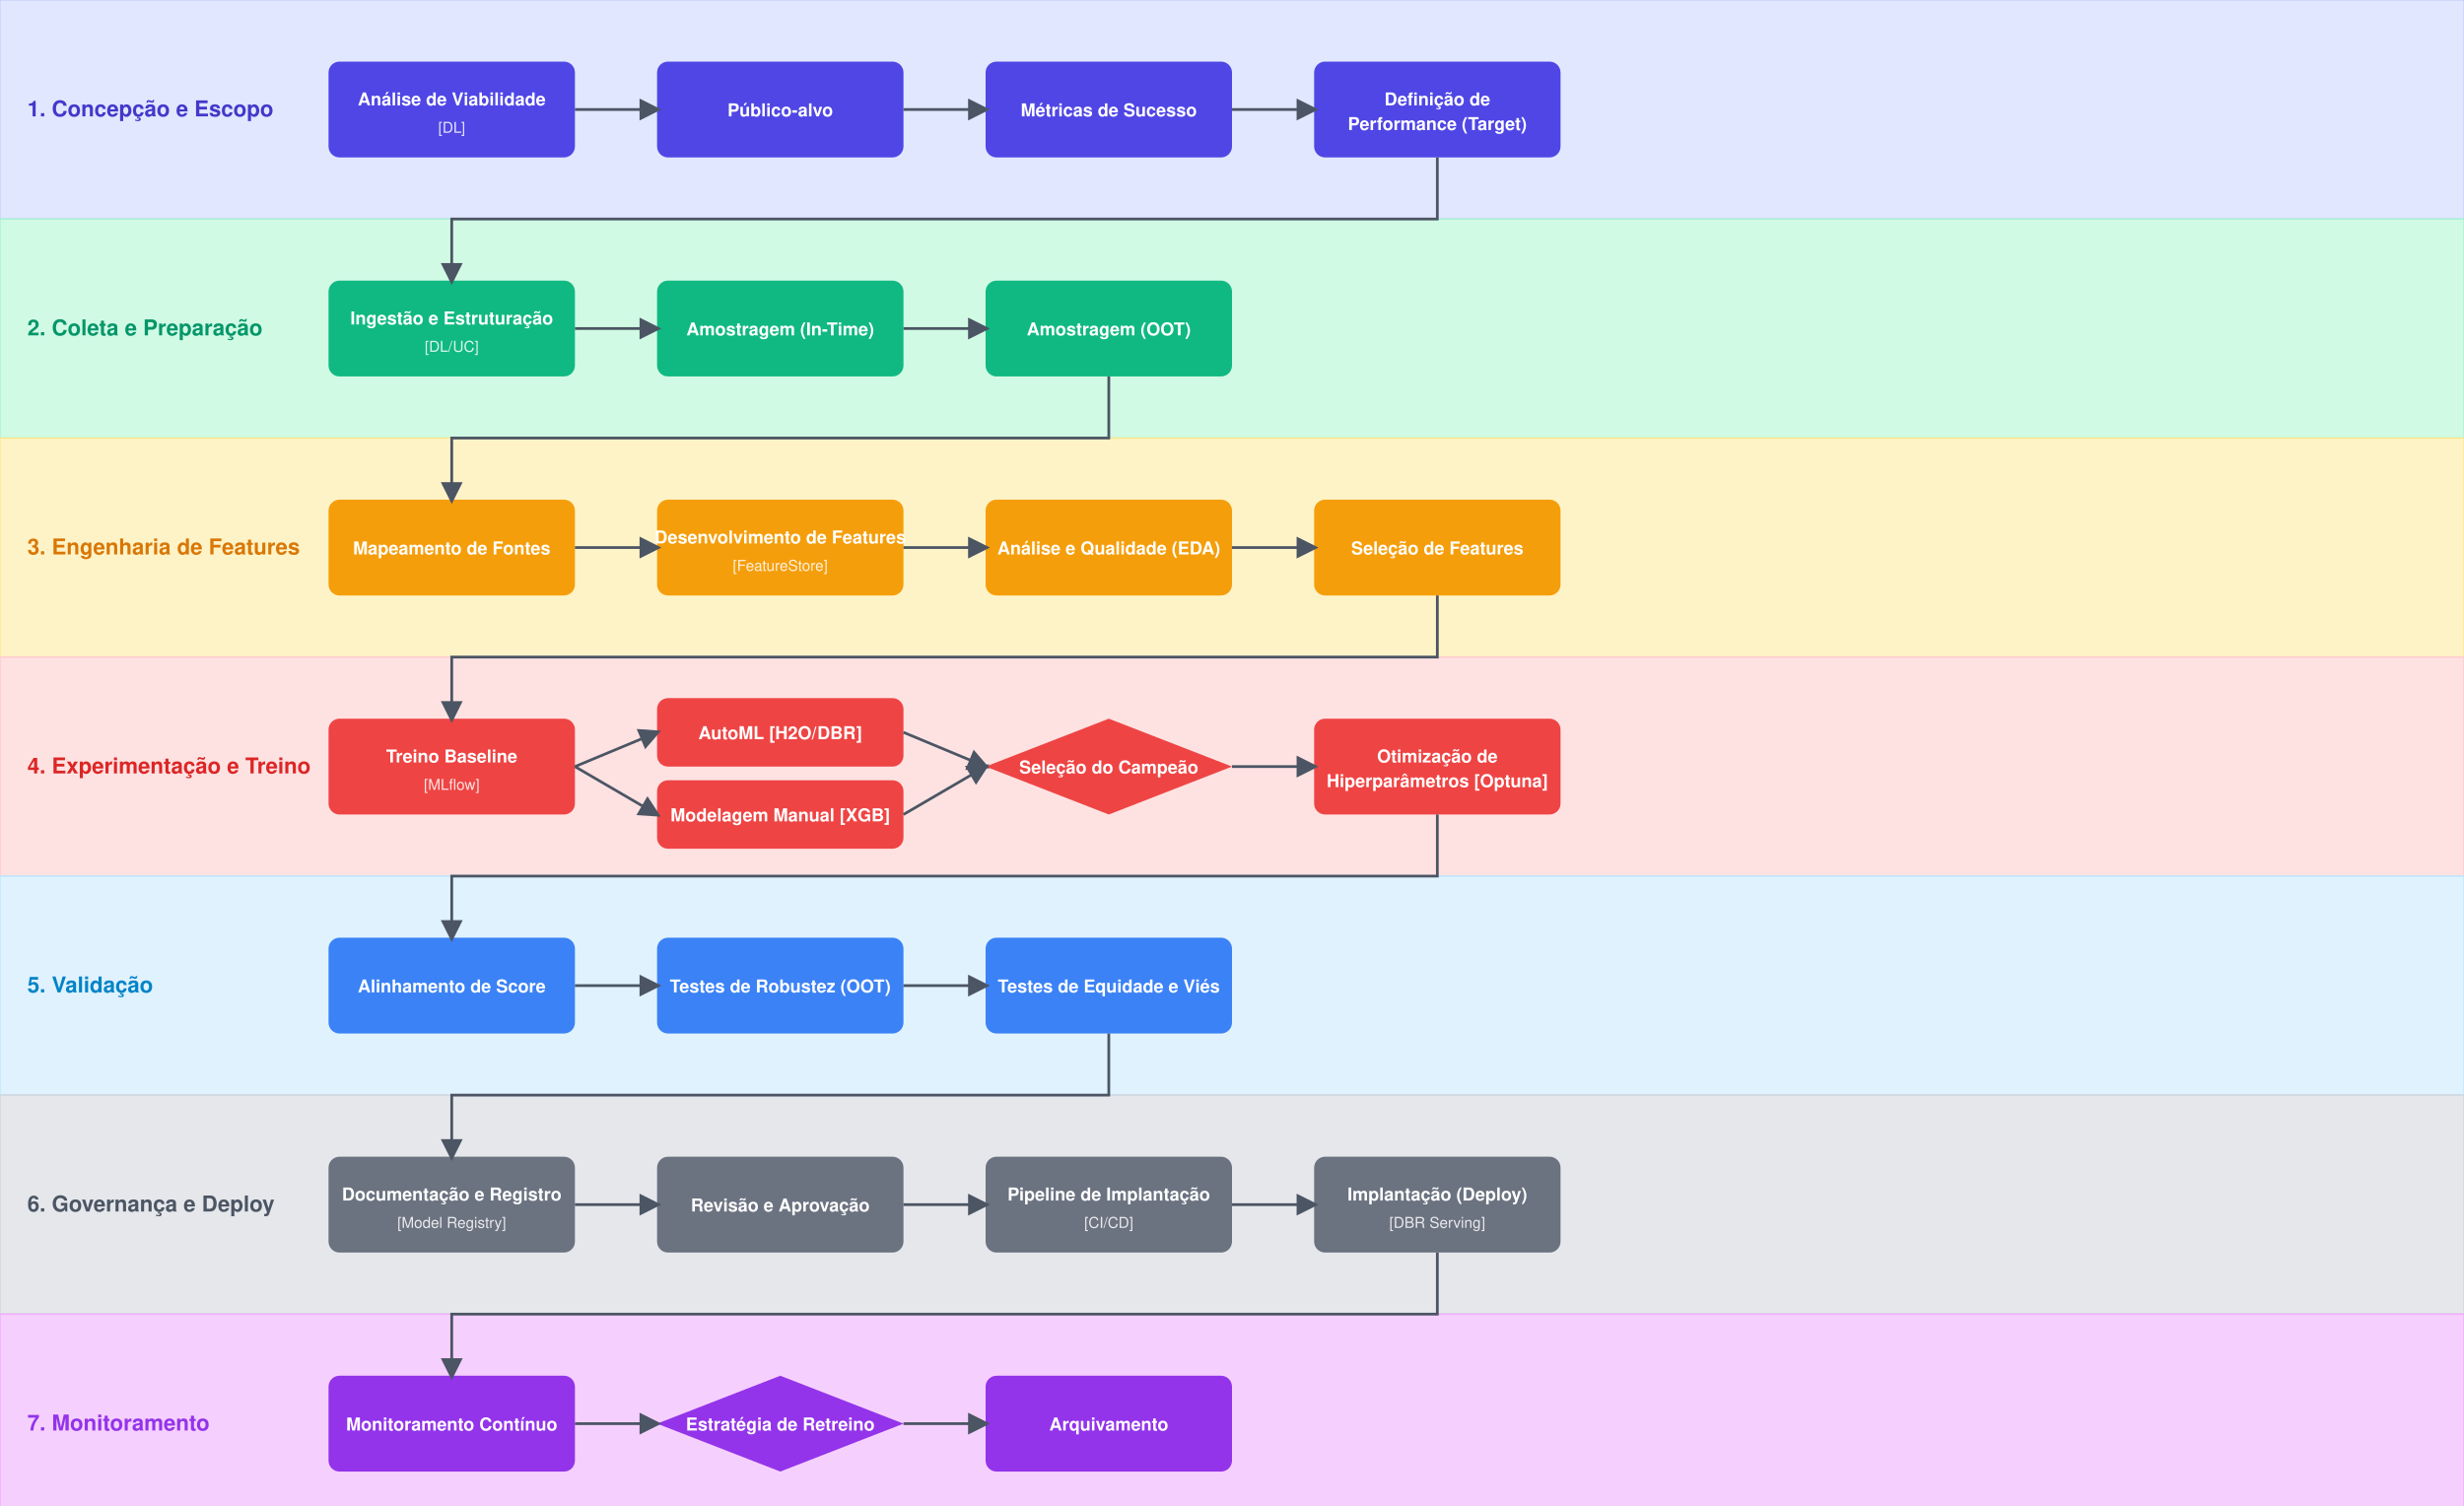
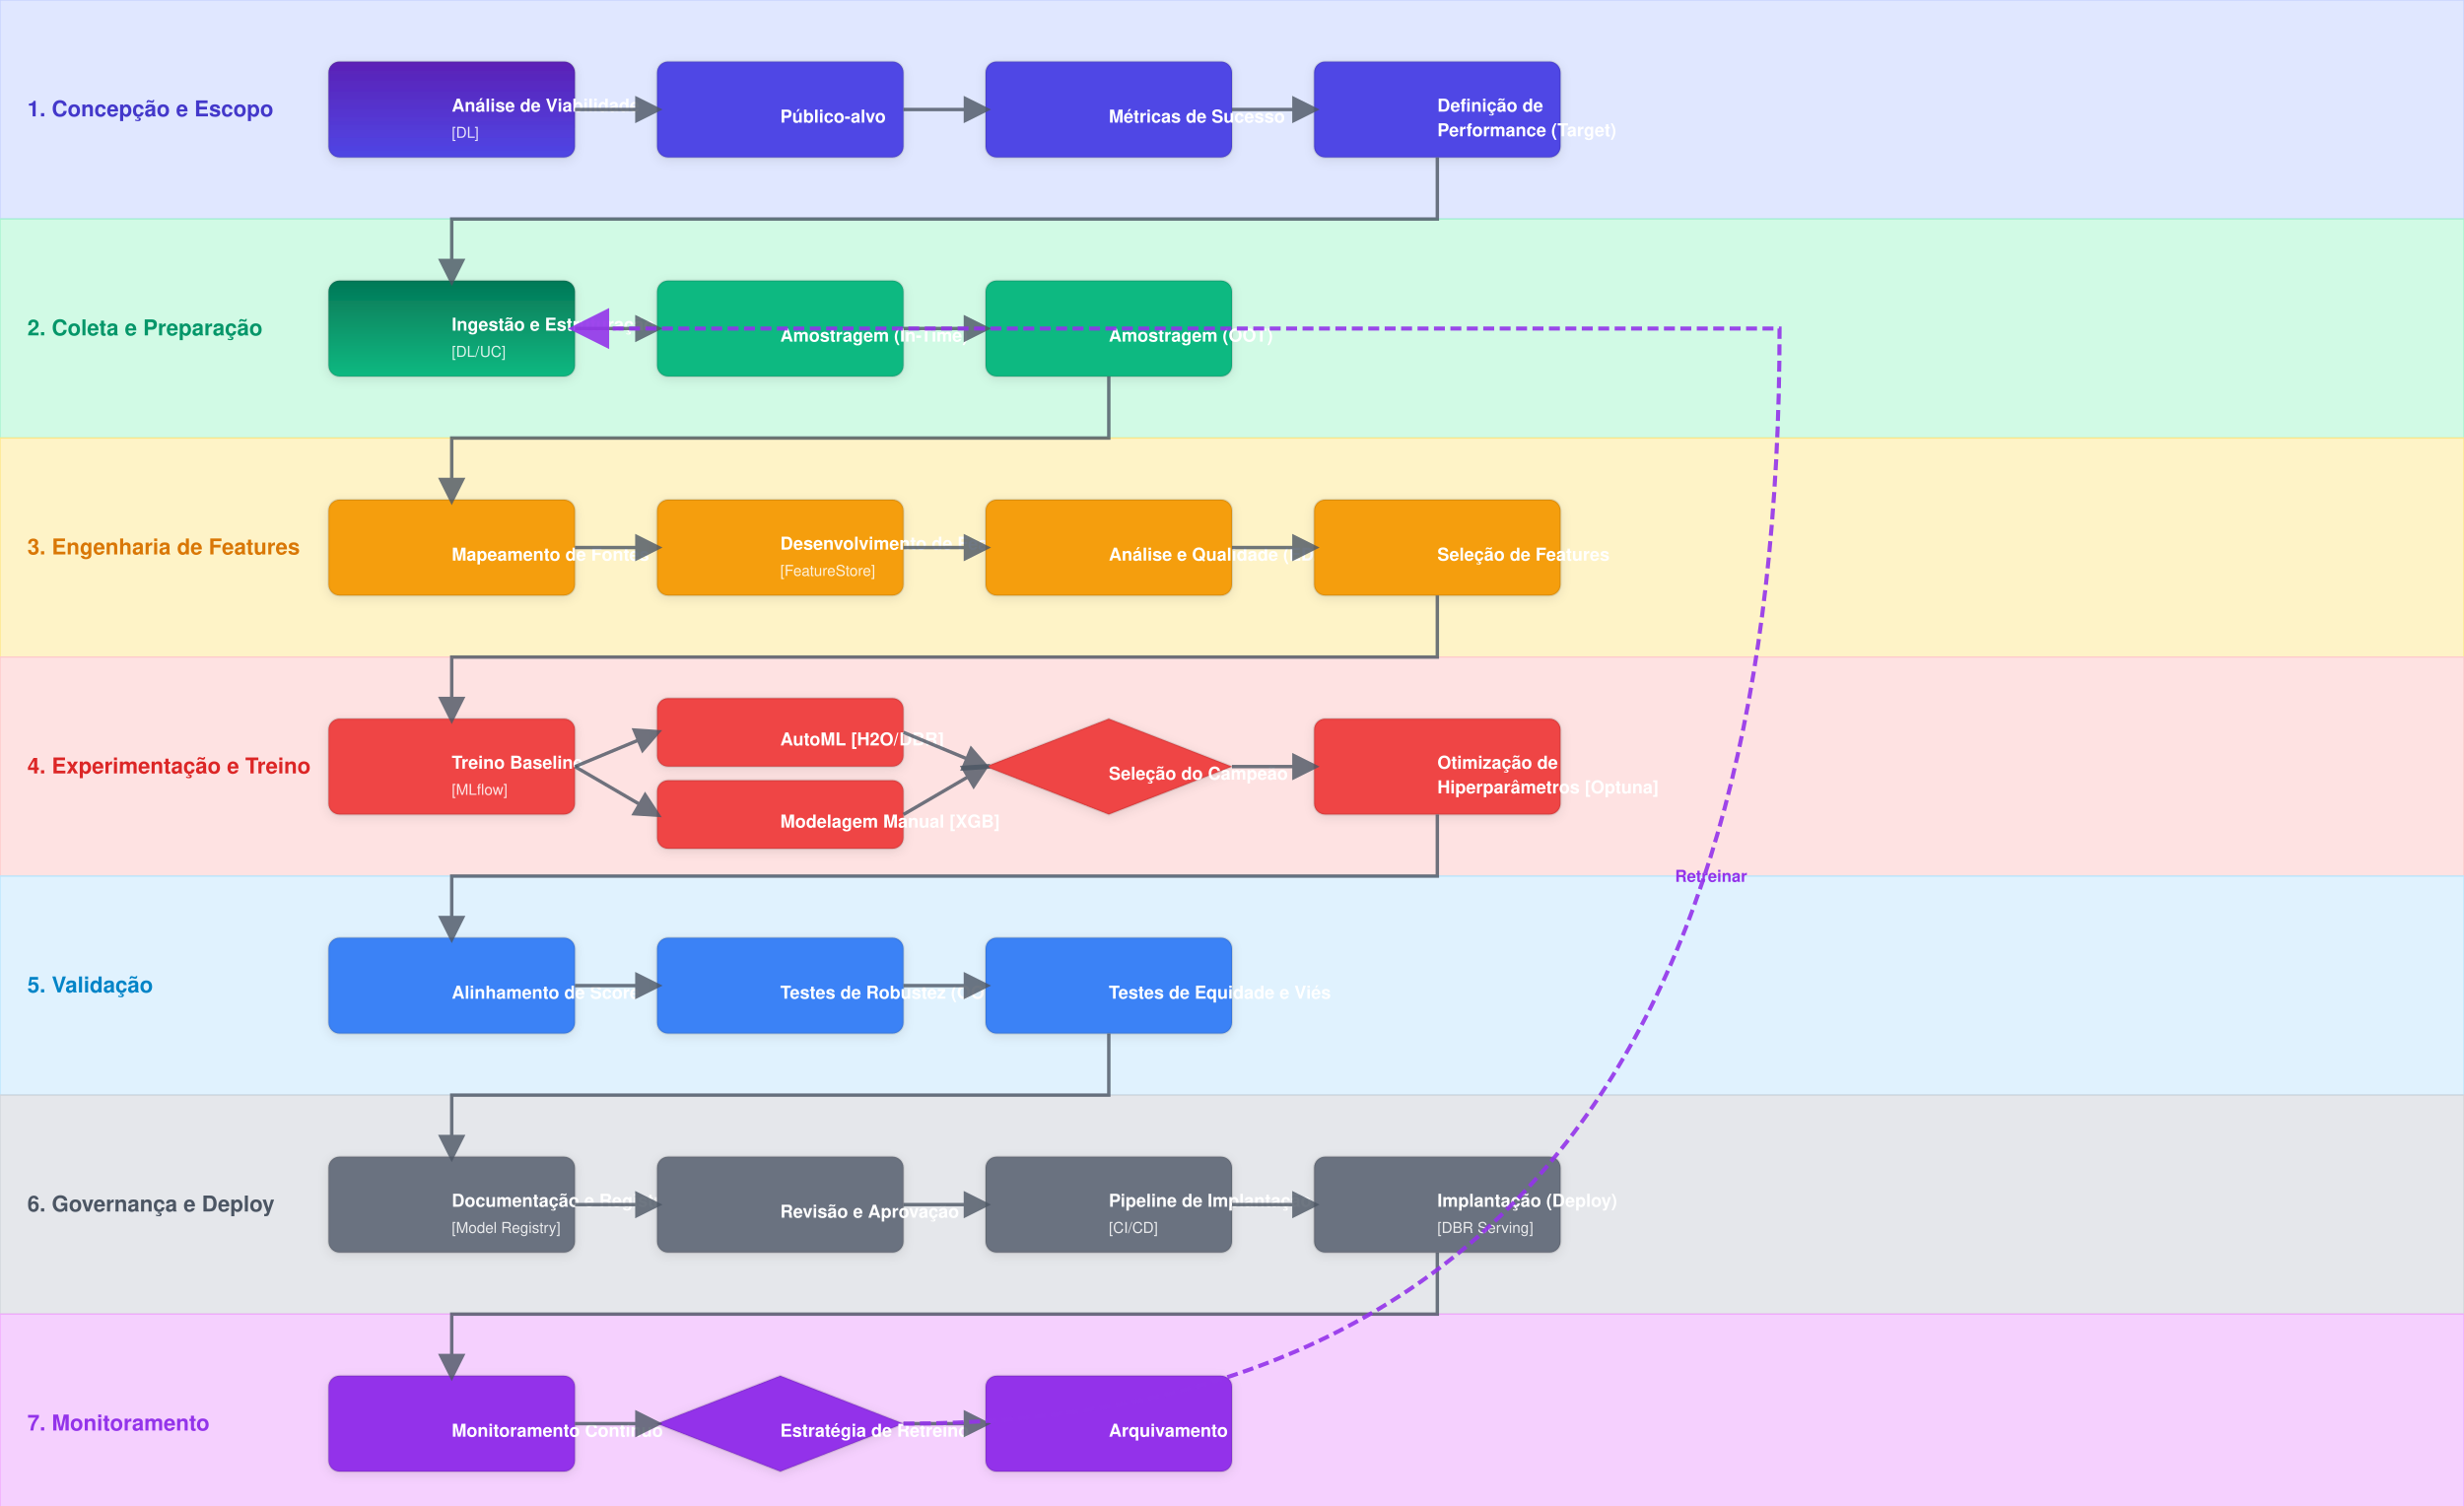
<svg xmlns="http://www.w3.org/2000/svg" width="1800" height="1100">
  <style>
-         .lane-label { font-family: 'Helvetica', sans-serif; font-size: 16px; font-weight: 700; }
-         .node-rect { stroke-width: 1.5; }
-         .node-text { font-family: 'Helvetica', sans-serif; font-size: 13px; font-weight: 600; fill: #ffffff; }
-         .tool-text { font-family: 'Helvetica', sans-serif; font-size: 11px; font-weight: 400; fill: #ffffff; opacity: 0.85; }
-         .connector { stroke: #4b5563; stroke-width: 2; fill: none; }
-         .loop-label { font-family: 'Helvetica', sans-serif; font-size: 12px; font-weight: 600; fill: #4b5563; text-anchor: middle; }
-         .node:hover &gt; rect, .node:hover &gt; path { filter: brightness(1.15); transition: filter 0.2s; }
+         .lane-label { 
+             font-family: 'Helvetica', sans-serif; 
+             font-size: 16px; 
+             font-weight: 700; 
+         }
+         .node-rect { 
+             stroke-width: 1.5; 
+             stroke: rgba(0,0,0,0.1);
+             filter: drop-shadow(0 2px 4px rgba(0,0,0,0.1));
+         }
+         .node-text { 
+             font-family: 'Helvetica', sans-serif; 
+             font-size: 13px; 
+             font-weight: 600; 
+             fill: #ffffff; 
+             dominant-baseline: middle;
+         }
+         .tool-text { 
+             font-family: 'Helvetica', sans-serif; 
+             font-size: 11px; 
+             font-weight: 400; 
+             fill: #ffffff; 
+             opacity: 0.85; 
+             dominant-baseline: middle;
+         }
+         .connector { 
+             stroke: #4b5563; 
+             stroke-width: 2.5; 
+             fill: none; 
+             opacity: 0.8;
+         }
+         .retraining-connector {
+             stroke: #9333ea;
+             stroke-width: 3;
+             fill: none;
+             stroke-dasharray: 8,4;
+             opacity: 0.9;
+         }
+         .loop-label { 
+             font-family: 'Helvetica', sans-serif; 
+             font-size: 12px; 
+             font-weight: 700; 
+             fill: #9333ea; 
+             text-anchor: middle; 
+             dominant-baseline: middle;
+         }
+         .node:hover &gt; rect, .node:hover &gt; path { 
+             filter: brightness(1.15) drop-shadow(0 4px 8px rgba(0,0,0,0.2)); 
+             transition: all 0.3s ease; 
+         }
+         .swimlane-bg {
+             transition: opacity 0.2s ease;
+         }
+         .swimlane-bg:hover {
+             opacity: 0.9;
+         }
    </style>
  <defs>
    <marker id="arrowhead" viewBox="0 0 10 10" refX="8" refY="5" markerWidth="8" markerHeight="8" orient="auto-start-reverse">
      <path d="M 0 0 L 10 5 L 0 10 z" fill="#4b5563" />
    </marker>
+     <marker id="retraining-arrow" viewBox="0 0 12 12" refX="10" refY="6" markerWidth="10" markerHeight="10" orient="auto-start-reverse">
+       <path d="M 0 0 L 12 6 L 0 12 z" fill="#9333ea" />
+     </marker>
+     <linearGradient id="nodeGradient1" x1="0%" y1="0%" x2="0%" y2="100%">
+       <stop offset="0%" style="stop-color:#5b21b6;stop-opacity:1" />
+       <stop offset="100%" style="stop-color:#4f46e5;stop-opacity:1" />
+     </linearGradient>
+     <linearGradient id="nodeGradient2" x1="0%" y1="0%" x2="0%" y2="100%">
+       <stop offset="0%" style="stop-color:#047857;stop-opacity:1" />
+       <stop offset="100%" style="stop-color:#10b981;stop-opacity:1" />
+     </linearGradient>
  </defs>
  <g id="swimlanes">
-     <rect x="0" y="0" width="1800" height="160" fill="#e0e7ff" stroke="#c7d2fe" stroke-width="1" />
+     <rect class="swimlane-bg" x="0" y="0" width="1800" height="160" fill="#e0e7ff" stroke="#c7d2fe" stroke-width="1" />
    <text x="20" y="85" class="lane-label" fill="#4338ca">1. Concepção e Escopo</text>
-     <rect x="0" y="160" width="1800" height="160" fill="#d1fae5" stroke="#a7f3d0" stroke-width="1" />
+     <rect class="swimlane-bg" x="0" y="160" width="1800" height="160" fill="#d1fae5" stroke="#a7f3d0" stroke-width="1" />
    <text x="20" y="245" class="lane-label" fill="#059669">2. Coleta e Preparação</text>
-     <rect x="0" y="320" width="1800" height="160" fill="#fef3c7" stroke="#fde68a" stroke-width="1" />
+     <rect class="swimlane-bg" x="0" y="320" width="1800" height="160" fill="#fef3c7" stroke="#fde68a" stroke-width="1" />
    <text x="20" y="405" class="lane-label" fill="#d97706">3. Engenharia de Features</text>
-     <rect x="0" y="480" width="1800" height="160" fill="#fee2e2" stroke="#fecaca" stroke-width="1" />
+     <rect class="swimlane-bg" x="0" y="480" width="1800" height="160" fill="#fee2e2" stroke="#fecaca" stroke-width="1" />
    <text x="20" y="565" class="lane-label" fill="#dc2626">4. Experimentação e Treino</text>
-     <rect x="0" y="640" width="1800" height="160" fill="#e0f2fe" stroke="#bae6fd" stroke-width="1" />
+     <rect class="swimlane-bg" x="0" y="640" width="1800" height="160" fill="#e0f2fe" stroke="#bae6fd" stroke-width="1" />
    <text x="20" y="725" class="lane-label" fill="#0284c7">5. Validação</text>
-     <rect x="0" y="800" width="1800" height="160" fill="#e5e7eb" stroke="#d1d5db" stroke-width="1" />
+     <rect class="swimlane-bg" x="0" y="800" width="1800" height="160" fill="#e5e7eb" stroke="#d1d5db" stroke-width="1" />
    <text x="20" y="885" class="lane-label" fill="#4b5563">6. Governança e Deploy</text>
-     <rect x="0" y="960" width="1800" height="160" fill="#f5d0fe" stroke="#f0abfc" stroke-width="1" />
+     <rect class="swimlane-bg" x="0" y="960" width="1800" height="160" fill="#f5d0fe" stroke="#f0abfc" stroke-width="1" />
    <text x="20" y="1045" class="lane-label" fill="#9333ea">7. Monitoramento</text>
  </g>
  <g id="nodes">
    <g class="node" transform="translate(240, 45)">
-       <rect class="node-rect" width="180" height="70" rx="8" fill="#4f46e5" />
-       <text class="node-text" x="90" y="32" text-anchor="middle">Análise de Viabilidade</text>
-       <text class="tool-text" x="90" y="52" text-anchor="middle">[DL]</text>
+       <rect class="node-rect" width="180" height="70" rx="8" fill="url(#nodeGradient1)" />
+       <text class="node-text" x="90" y="32">Análise de Viabilidade</text>
+       <text class="tool-text" x="90" y="52">[DL]</text>
    </g>
    <g class="node" transform="translate(480, 45)">
      <rect class="node-rect" width="180" height="70" rx="8" fill="#4f46e5" />
-       <text class="node-text" x="90" y="40" text-anchor="middle">Público-alvo</text>
+       <text class="node-text" x="90" y="40">Público-alvo</text>
    </g>
    <g class="node" transform="translate(720, 45)">
      <rect class="node-rect" width="180" height="70" rx="8" fill="#4f46e5" />
-       <text class="node-text" x="90" y="40" text-anchor="middle">Métricas de Sucesso</text>
+       <text class="node-text" x="90" y="40">Métricas de Sucesso</text>
    </g>
    <g class="node" transform="translate(960, 45)">
      <rect class="node-rect" width="180" height="70" rx="8" fill="#4f46e5" />
-       <text class="node-text" x="90" y="32" text-anchor="middle">Definição de</text>
-       <text class="node-text" x="90" y="50" text-anchor="middle">Performance (Target)</text>
+       <text class="node-text" x="90" y="32">Definição de</text>
+       <text class="node-text" x="90" y="50">Performance (Target)</text>
    </g>
    <g class="node" transform="translate(240, 205)">
-       <rect class="node-rect" width="180" height="70" rx="8" fill="#10b981" />
-       <text class="node-text" x="90" y="32" text-anchor="middle">Ingestão e Estruturação</text>
-       <text class="tool-text" x="90" y="52" text-anchor="middle">[DL/UC]</text>
+       <rect class="node-rect" width="180" height="70" rx="8" fill="url(#nodeGradient2)" />
+       <text class="node-text" x="90" y="32">Ingestão e Estruturação</text>
+       <text class="tool-text" x="90" y="52">[DL/UC]</text>
    </g>
    <g class="node" transform="translate(480, 205)">
      <rect class="node-rect" width="180" height="70" rx="8" fill="#10b981" />
-       <text class="node-text" x="90" y="40" text-anchor="middle">Amostragem (In-Time)</text>
+       <text class="node-text" x="90" y="40">Amostragem (In-Time)</text>
    </g>
    <g class="node" transform="translate(720, 205)">
      <rect class="node-rect" width="180" height="70" rx="8" fill="#10b981" />
-       <text class="node-text" x="90" y="40" text-anchor="middle">Amostragem (OOT)</text>
+       <text class="node-text" x="90" y="40">Amostragem (OOT)</text>
    </g>
    <g class="node" transform="translate(240, 365)">
      <rect class="node-rect" width="180" height="70" rx="8" fill="#f59e0b" />
-       <text class="node-text" x="90" y="40" text-anchor="middle">Mapeamento de Fontes</text>
+       <text class="node-text" x="90" y="40">Mapeamento de Fontes</text>
    </g>
    <g class="node" transform="translate(480, 365)">
      <rect class="node-rect" width="180" height="70" rx="8" fill="#f59e0b" />
-       <text class="node-text" x="90" y="32" text-anchor="middle">Desenvolvimento de Features</text>
-       <text class="tool-text" x="90" y="52" text-anchor="middle">[FeatureStore]</text>
+       <text class="node-text" x="90" y="32">Desenvolvimento de Features</text>
+       <text class="tool-text" x="90" y="52">[FeatureStore]</text>
    </g>
    <g class="node" transform="translate(720, 365)">
      <rect class="node-rect" width="180" height="70" rx="8" fill="#f59e0b" />
-       <text class="node-text" x="90" y="40" text-anchor="middle">Análise e Qualidade (EDA)</text>
+       <text class="node-text" x="90" y="40">Análise e Qualidade (EDA)</text>
    </g>
    <g class="node" transform="translate(960, 365)">
      <rect class="node-rect" width="180" height="70" rx="8" fill="#f59e0b" />
-       <text class="node-text" x="90" y="40" text-anchor="middle">Seleção de Features</text>
+       <text class="node-text" x="90" y="40">Seleção de Features</text>
    </g>
    <g class="node" transform="translate(240, 525)">
      <rect class="node-rect" width="180" height="70" rx="8" fill="#ef4444" />
-       <text class="node-text" x="90" y="32" text-anchor="middle">Treino Baseline</text>
-       <text class="tool-text" x="90" y="52" text-anchor="middle">[MLflow]</text>
+       <text class="node-text" x="90" y="32">Treino Baseline</text>
+       <text class="tool-text" x="90" y="52">[MLflow]</text>
    </g>
    <g class="node" transform="translate(480, 510)">
      <rect class="node-rect" width="180" height="50" rx="8" fill="#ef4444" />
-       <text class="node-text" x="90" y="30" text-anchor="middle">AutoML [H2O/DBR]</text>
+       <text class="node-text" x="90" y="30">AutoML [H2O/DBR]</text>
    </g>
    <g class="node" transform="translate(480, 570)">
      <rect class="node-rect" width="180" height="50" rx="8" fill="#ef4444" />
-       <text class="node-text" x="90" y="30" text-anchor="middle">Modelagem Manual [XGB]</text>
+       <text class="node-text" x="90" y="30">Modelagem Manual [XGB]</text>
    </g>
    <g class="node" transform="translate(720, 525)">
      <path class="node-rect" d="M 90,0 L 180,35 L 90,70 L 0,35 Z" fill="#ef4444" />
-       <text class="node-text" x="90" y="40" text-anchor="middle">Seleção do Campeão</text>
+       <text class="node-text" x="90" y="40">Seleção do Campeão</text>
    </g>
    <g class="node" transform="translate(960, 525)">
      <rect class="node-rect" width="180" height="70" rx="8" fill="#ef4444" />
-       <text class="node-text" x="90" y="32" text-anchor="middle">Otimização de</text>
-       <text class="node-text" x="90" y="50" text-anchor="middle">Hiperparâmetros [Optuna]</text>
+       <text class="node-text" x="90" y="32">Otimização de</text>
+       <text class="node-text" x="90" y="50">Hiperparâmetros [Optuna]</text>
    </g>
    <g class="node" transform="translate(240, 685)">
      <rect class="node-rect" width="180" height="70" rx="8" fill="#3b82f6" />
-       <text class="node-text" x="90" y="40" text-anchor="middle">Alinhamento de Score</text>
+       <text class="node-text" x="90" y="40">Alinhamento de Score</text>
    </g>
    <g class="node" transform="translate(480, 685)">
      <rect class="node-rect" width="180" height="70" rx="8" fill="#3b82f6" />
-       <text class="node-text" x="90" y="40" text-anchor="middle">Testes de Robustez (OOT)</text>
+       <text class="node-text" x="90" y="40">Testes de Robustez (OOT)</text>
    </g>
    <g class="node" transform="translate(720, 685)">
      <rect class="node-rect" width="180" height="70" rx="8" fill="#3b82f6" />
-       <text class="node-text" x="90" y="40" text-anchor="middle">Testes de Equidade e Viés</text>
+       <text class="node-text" x="90" y="40">Testes de Equidade e Viés</text>
    </g>
    <g class="node" transform="translate(240, 845)">
      <rect class="node-rect" width="180" height="70" rx="8" fill="#6b7280" />
-       <text class="node-text" x="90" y="32" text-anchor="middle">Documentação e Registro</text>
-       <text class="tool-text" x="90" y="52" text-anchor="middle">[Model Registry]</text>
+       <text class="node-text" x="90" y="32">Documentação e Registro</text>
+       <text class="tool-text" x="90" y="52">[Model Registry]</text>
    </g>
    <g class="node" transform="translate(480, 845)">
      <rect class="node-rect" width="180" height="70" rx="8" fill="#6b7280" />
-       <text class="node-text" x="90" y="40" text-anchor="middle">Revisão e Aprovação</text>
+       <text class="node-text" x="90" y="40">Revisão e Aprovação</text>
    </g>
    <g class="node" transform="translate(720, 845)">
      <rect class="node-rect" width="180" height="70" rx="8" fill="#6b7280" />
-       <text class="node-text" x="90" y="32" text-anchor="middle">Pipeline de Implantação</text>
-       <text class="tool-text" x="90" y="52" text-anchor="middle">[CI/CD]</text>
+       <text class="node-text" x="90" y="32">Pipeline de Implantação</text>
+       <text class="tool-text" x="90" y="52">[CI/CD]</text>
    </g>
    <g class="node" transform="translate(960, 845)">
      <rect class="node-rect" width="180" height="70" rx="8" fill="#6b7280" />
-       <text class="node-text" x="90" y="32" text-anchor="middle">Implantação (Deploy)</text>
-       <text class="tool-text" x="90" y="52" text-anchor="middle">[DBR Serving]</text>
+       <text class="node-text" x="90" y="32">Implantação (Deploy)</text>
+       <text class="tool-text" x="90" y="52">[DBR Serving]</text>
    </g>
    <g class="node" transform="translate(240, 1005)">
      <rect class="node-rect" width="180" height="70" rx="8" fill="#9333ea" />
-       <text class="node-text" x="90" y="40" text-anchor="middle">Monitoramento Contínuo</text>
+       <text class="node-text" x="90" y="40">Monitoramento Contínuo</text>
    </g>
    <g class="node" transform="translate(480, 1005)">
      <path class="node-rect" d="M 90,0 L 180,35 L 90,70 L 0,35 Z" fill="#9333ea" />
-       <text class="node-text" x="90" y="40" text-anchor="middle">Estratégia de Retreino</text>
+       <text class="node-text" x="90" y="40">Estratégia de Retreino</text>
    </g>
    <g class="node" transform="translate(720, 1005)">
      <rect class="node-rect" width="180" height="70" rx="8" fill="#9333ea" />
-       <text class="node-text" x="90" y="40" text-anchor="middle">Arquivamento</text>
+       <text class="node-text" x="90" y="40">Arquivamento</text>
    </g>
  </g>
  <g id="connectors" marker-end="url(#arrowhead)">
    <path class="connector" d="M 420 80 H 480" />
    <path class="connector" d="M 660 80 H 720" />
    <path class="connector" d="M 900 80 H 960" />
    <path class="connector" d="M 1050 115 L 1050 160 L 330 160 L 330 205" />
    <path class="connector" d="M 420 240 H 480" />
    <path class="connector" d="M 660 240 H 720" />
    <path class="connector" d="M 810 275 L 810 320 L 330 320 L 330 365" />
    <path class="connector" d="M 420 400 H 480" />
    <path class="connector" d="M 660 400 H 720" />
    <path class="connector" d="M 900 400 H 960" />
    <path class="connector" d="M 1050 435 L 1050 480 L 330 480 L 330 525" />
    <path class="connector" d="M 420 560 L 480 535" />
    <path class="connector" d="M 420 560 L 480 595" />
    <path class="connector" d="M 660 535 L 720 560" />
    <path class="connector" d="M 660 595 L 720 560" />
    <path class="connector" d="M 900 560 H 960" />
    <path class="connector" d="M 1050 595 L 1050 640 L 330 640 L 330 685" />
    <path class="connector" d="M 420 720 H 480" />
    <path class="connector" d="M 660 720 H 720" />
    <path class="connector" d="M 810 755 L 810 800 L 330 800 L 330 845" />
    <path class="connector" d="M 420 880 H 480" />
    <path class="connector" d="M 660 880 H 720" />
    <path class="connector" d="M 900 880 H 960" />
    <path class="connector" d="M 1050 915 L 1050 960 L 330 960 L 330 1005" />
    <path class="connector" d="M 420 1040 H 480" />
    <path class="connector" d="M 660 1040 H 720" />
+     <path class="retraining-connector" marker-end="url(#retraining-arrow)" d="M 660 1040 Q 1300 1040 1300 240 Q 1300 240 420 240" />
+     <text class="loop-label" x="1250" y="640">Retreinar</text>
  </g>
</svg>
